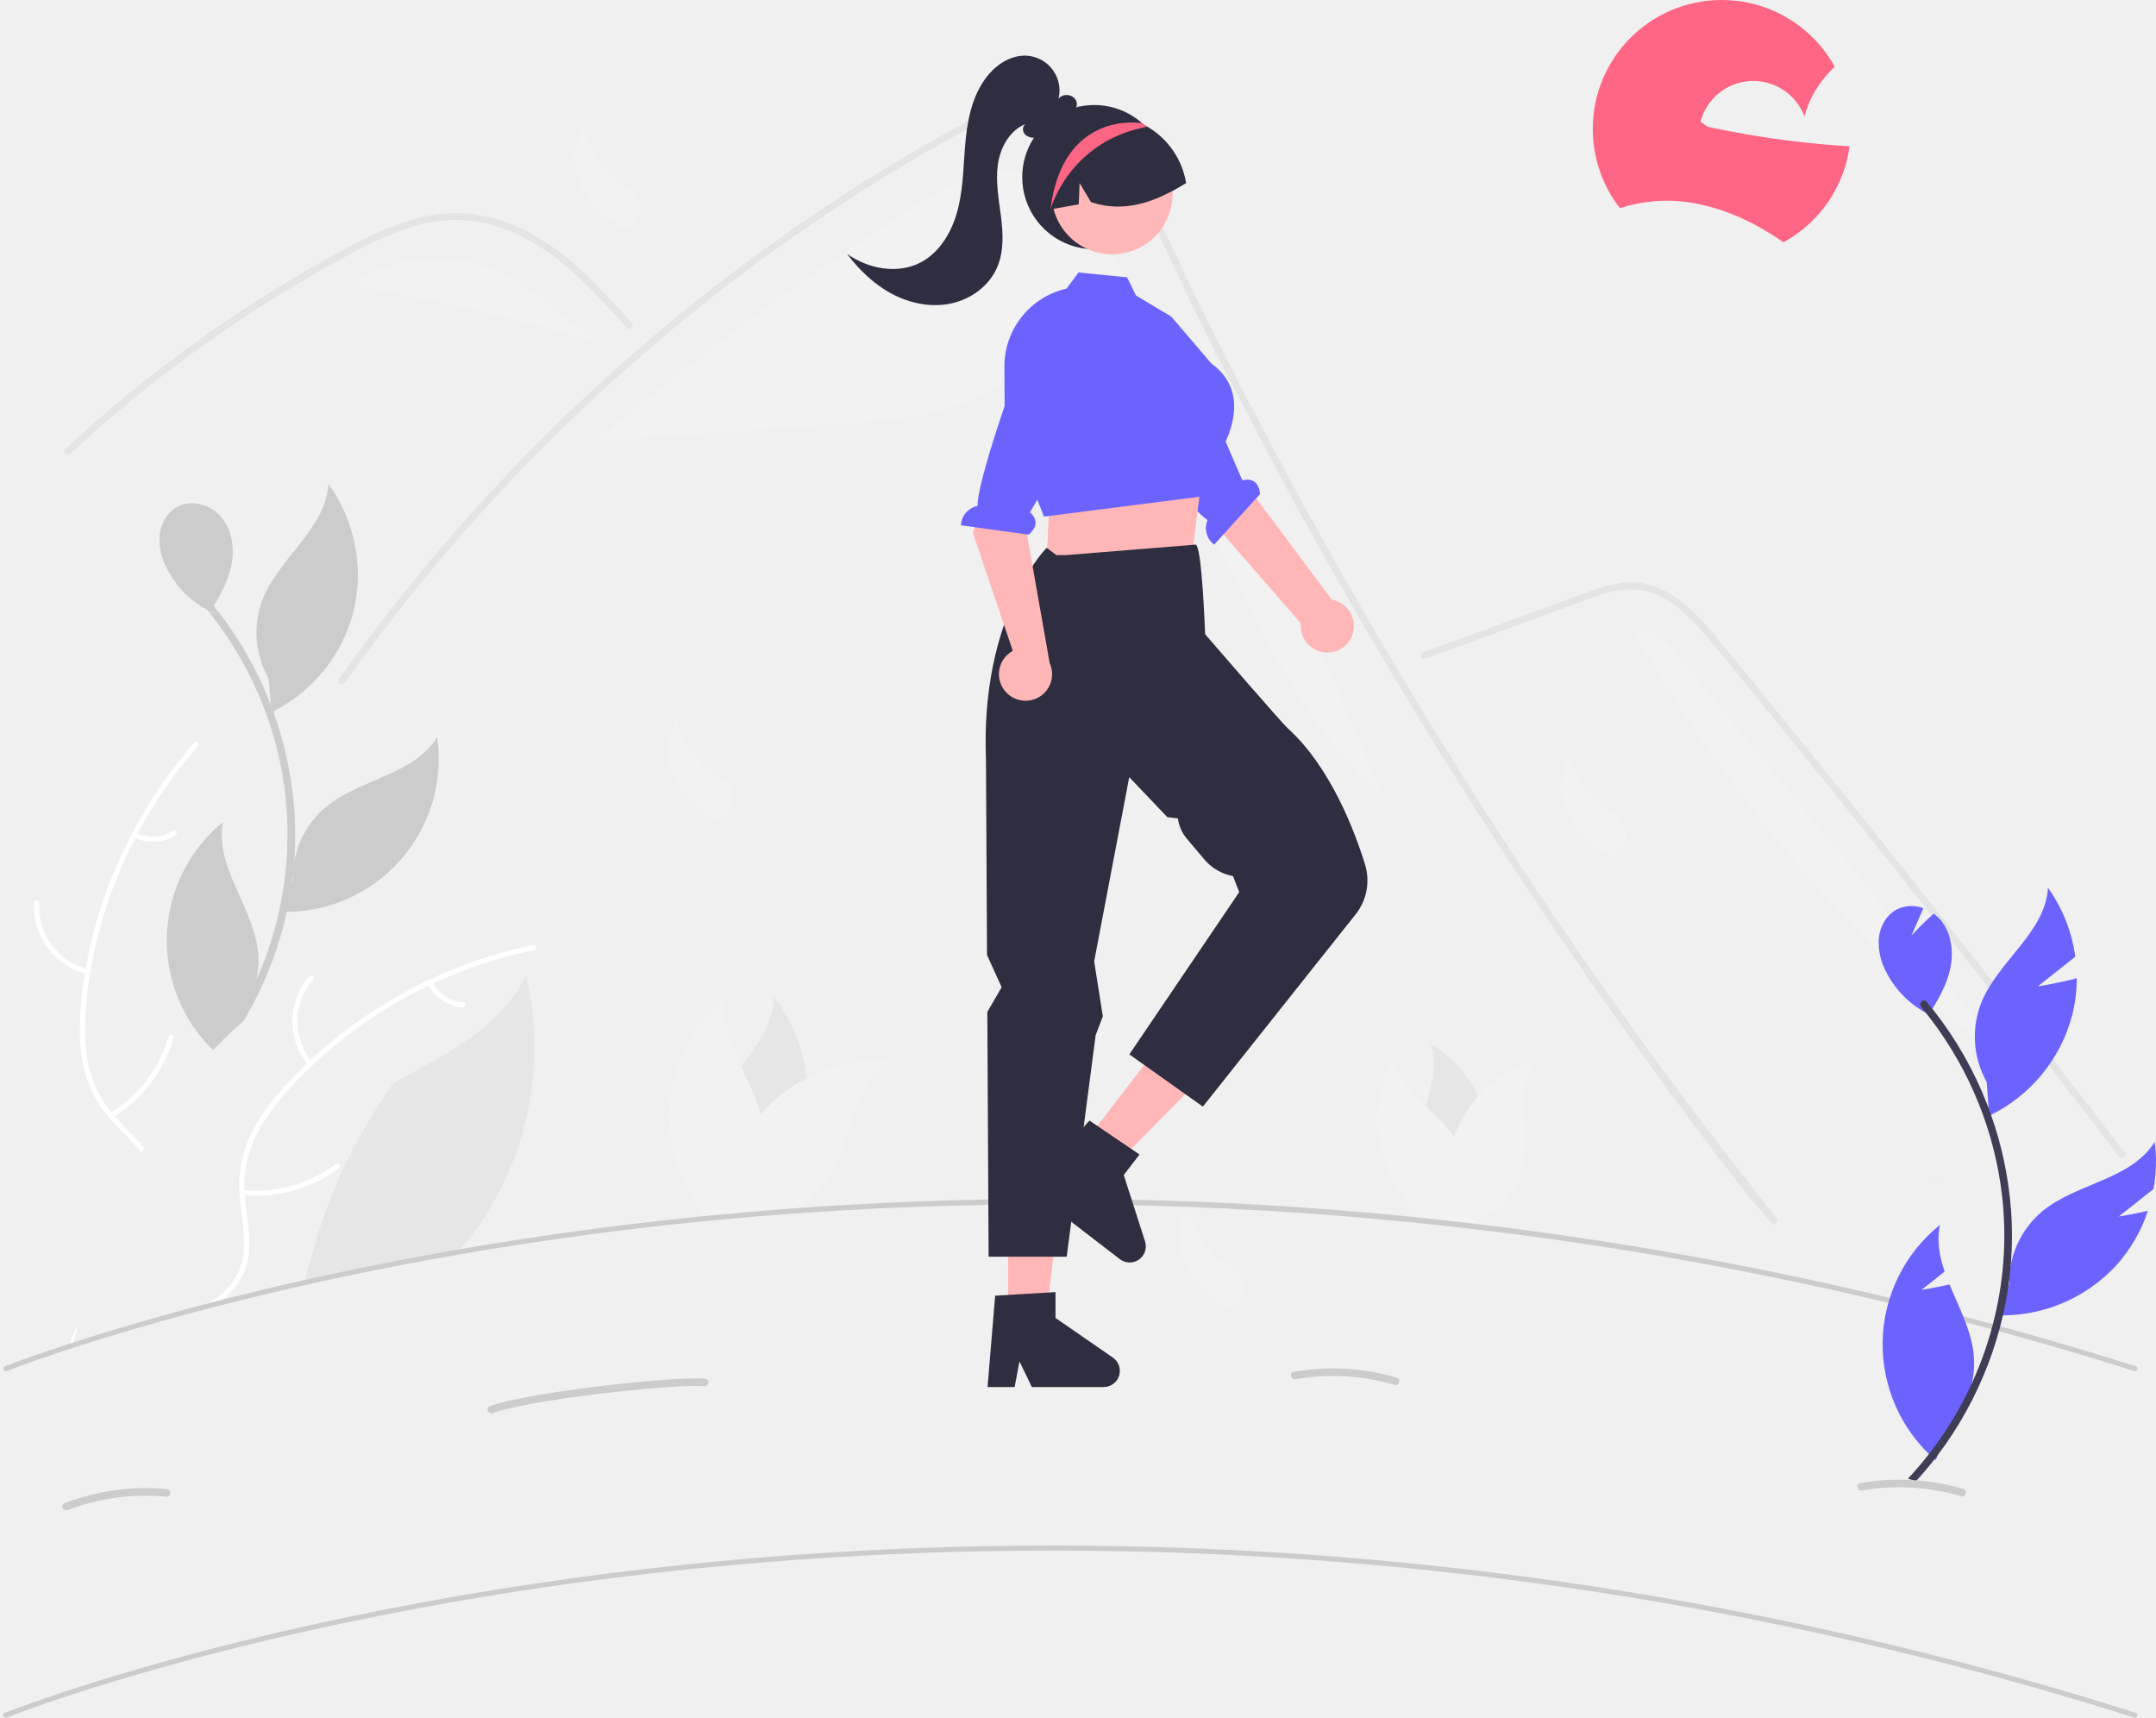
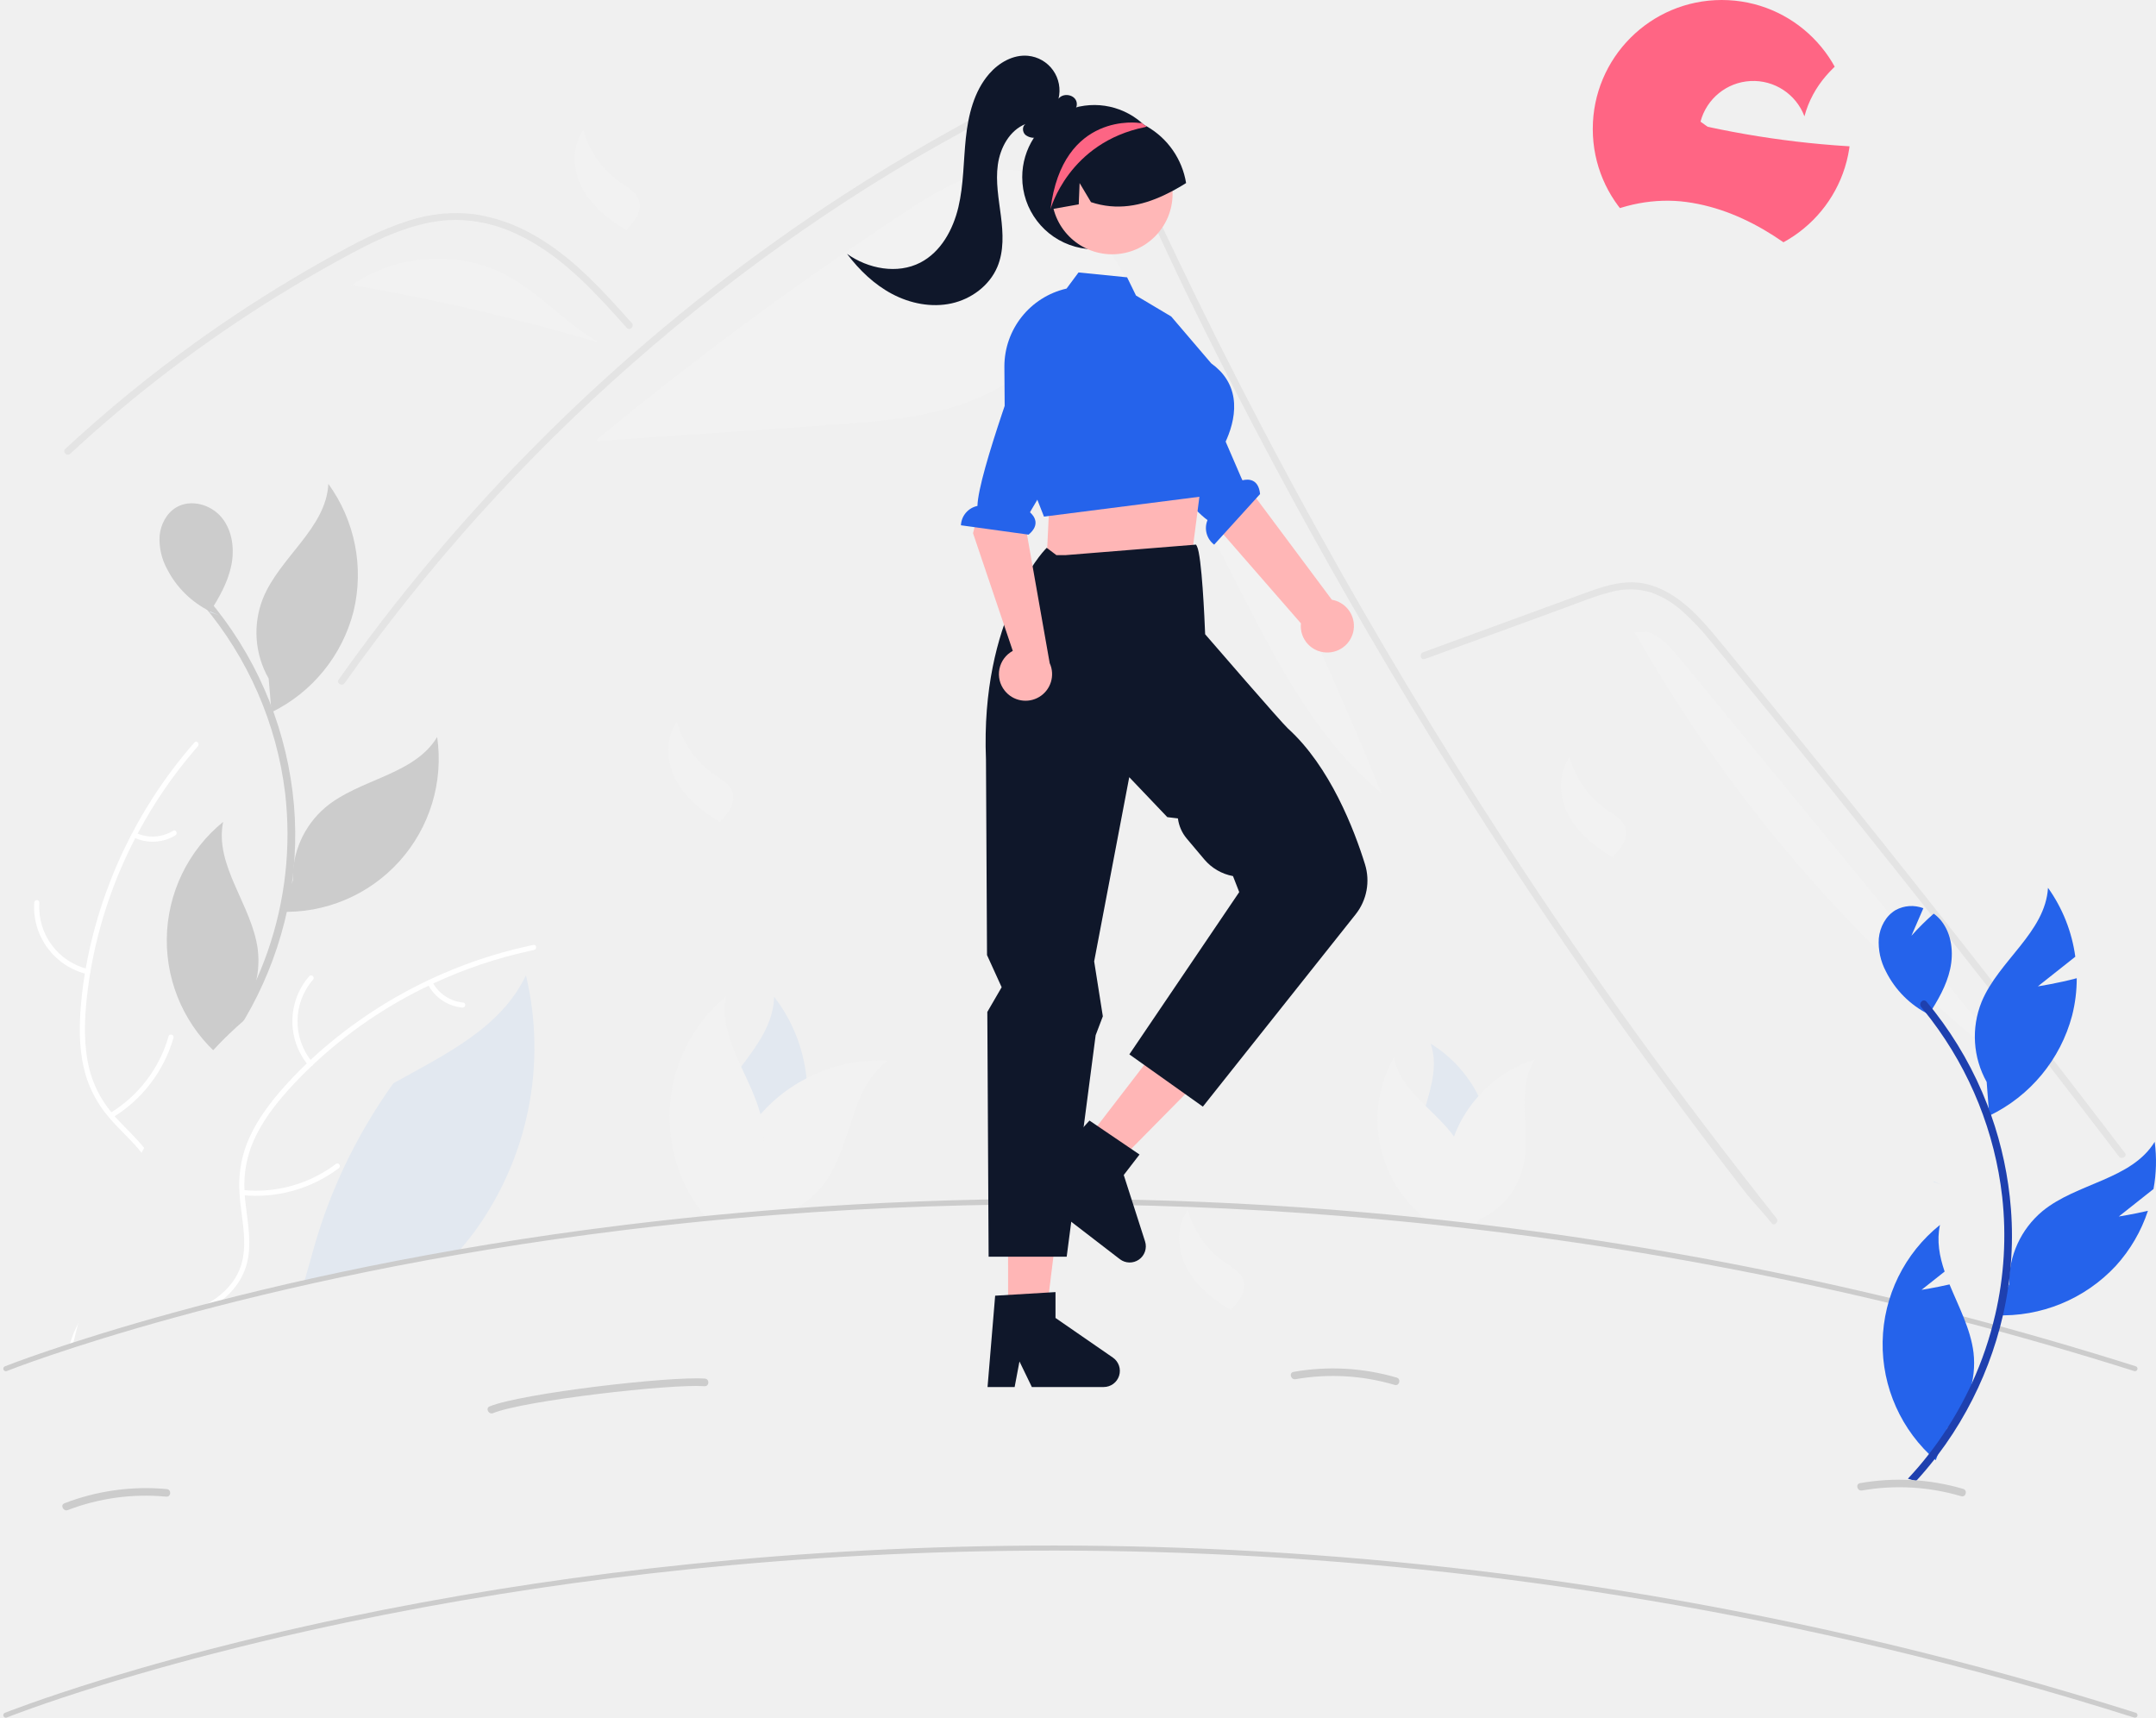
<svg xmlns="http://www.w3.org/2000/svg" data-name="Layer 1" width="852.527" height="679.172" viewBox="0 0 852.527 679.172">
  <path d="M612.36,209.223c-7.669-12.684-16.757-26.228-30.99-30.37-16.482-4.796-33.413,4.732-47.775,14.135a1392.157,1392.157,0,0,0-123.893,91.283l.043.492q46.226-3.188,92.451-6.376c22.265-1.535,45.296-3.283,64.972-13.816,7.467-3.997,14.745-9.336,23.206-9.708,10.512-.462,19.677,6.879,26.88,14.549,42.607,45.371,54.937,114.754,102.738,154.616A1516.996,1516.996,0,0,0,612.36,209.223Z" transform="translate(-173.7365 -110.414)" fill="#f2f2f2" />
  <path d="M874.261,594.051c-4.712-5.95-6.637-7.343-11.285-13.348Q806.212,507.287,756.268,428.911q-33.924-53.23-64.483-108.504Q677.237,294.129,663.486,267.438q-10.67-20.695-20.865-41.638c-1.944-3.988-3.832-7.994-5.711-12.009-4.428-9.442-8.773-18.93-13.439-28.244-5.317-10.616-11.789-21.745-21.553-28.877a29.405,29.405,0,0,0-15.319-5.895c-7.948-.513-15.282,2.769-22.176,6.353-50.439,26.301-97.659,59.276-140.37,96.798A730.778,730.778,0,0,0,310.013,380.517c-1.008,1.439-3.392.064-2.374-1.384q6.009-8.498,12.257-16.813A734.817,734.817,0,0,1,507.495,187.334q18.248-11.826,37.183-22.542c6.362-3.603,12.752-7.16,19.251-10.497,6.371-3.273,13.137-6.215,20.416-6.325,24.77-.385,37.595,27.667,46.405,46.542q4.153,8.911,8.406,17.766,16.075,33.621,33.387,66.628,10.685,20.379,21.837,40.52,34.707,62.718,73.779,122.897c34.506,53.143,68.737,100.089,108.046,149.785C877.286,593.483,875.352,595.445,874.261,594.051Z" transform="translate(-173.7365 -110.414)" fill="#e4e4e4" />
  <path d="M421.606,240.074c-1.439-1.604-2.869-3.209-4.318-4.813-11.422-12.633-23.679-25.118-39.364-32.361a57.11,57.11,0,0,0-23.927-5.546c-8.562.028-16.932,2.273-24.843,5.418-3.74,1.494-7.398,3.19-11.001,4.996-4.116,2.072-8.159,4.281-12.183,6.509q-11.331,6.27-22.368,13.091-21.961,13.572-42.546,29.216-10.671,8.113-20.902,16.758-9.516,8.031-18.646,16.492c-1.302,1.201-3.245-.743-1.944-1.943,1.604-1.494,3.227-2.979,4.85-4.446q6.875-6.215,13.971-12.193,12.939-10.918,26.549-20.993,21.163-15.676,43.783-29.225,11.304-6.765,22.918-12.963c2.338-1.247,4.703-2.466,7.096-3.621a113.115,113.115,0,0,1,16.868-6.866,60.006,60.006,0,0,1,25.476-2.503,66.327,66.327,0,0,1,23.505,8.131c15.401,8.608,27.346,21.919,38.97,34.909C424.724,239.441,422.789,241.394,421.606,240.074Z" transform="translate(-173.7365 -110.414)" fill="#e4e4e4" />
  <path d="M737.167,370.981l36.905-13.498,18.323-6.702c5.968-2.183,11.921-4.667,18.09-6.23a28.539,28.539,0,0,1,16.374.209,37.737,37.737,0,0,1,12.771,7.917A103.639,103.639,0,0,1,850.104,363.862c3.989,4.794,7.92,9.639,11.868,14.467Q886.413,408.22,910.535,438.37q24.121,30.15,47.92,60.556,23.857,30.48,47.385,61.216,2.882,3.765,5.76,7.534c1.06,1.388,3.449.02,2.375-1.388q-23.702-31.044-47.735-61.835-24.092-30.864-48.516-61.466-24.424-30.601-49.179-60.937-6.167-7.558-12.354-15.099c-3.48-4.241-6.92-8.527-10.736-12.474-7.005-7.245-15.758-13.648-26.234-13.822-6.16-.102-12.121,1.852-17.844,3.923-6.17,2.232-12.325,4.506-18.486,6.759l-37.163,13.592-9.291,3.398c-1.649.603-.937,3.262.731,2.652Z" transform="translate(-173.7365 -110.414)" fill="#e4e4e4" />
  <path d="M373.068,218.796c-18.754-9.639-42.771-7.751-60.005,4.291a855.845,855.845,0,0,1,97.371,22.726C397.151,238.029,386.76,225.833,373.068,218.796Z" transform="translate(-173.7365 -110.414)" fill="#f2f2f2" />
  <path d="M312.878,223.054l-3.61,2.935c1.221-1.027,2.491-1.99,3.795-2.901C313.001,223.076,312.94,223.064,312.878,223.054Z" transform="translate(-173.7365 -110.414)" fill="#f2f2f2" />
  <path d="M838.239,371.115c-3.633-4.422-7.56-9.052-12.994-10.848l-5.073.2A575.436,575.436,0,0,0,973.439,535.688Q905.839,453.402,838.239,371.115Z" transform="translate(-173.7365 -110.414)" fill="#f2f2f2" />
-   <path d="M361.301,597.506c-2.215,2.989-4.571,5.878-7.068,8.639-21.73,3.671-41.888,7.639-60.355,11.673q-8.011,1.747-15.581,3.51l.117-.361a73.254,73.254,0,0,1,5.42-38.466c.324-.743.658-1.486,1.002-2.218A71.835,71.835,0,0,1,298.649,560.317c8.677-8.803,19.522-15.393,30.631-21.586,20.794-11.584,42.47-21.815,52.426-42.688A123.57,123.57,0,0,1,361.301,597.506Z" transform="translate(-173.7365 -110.414)" fill="#e6e6e6" />
+   <path d="M361.301,597.506c-2.215,2.989-4.571,5.878-7.068,8.639-21.73,3.671-41.888,7.639-60.355,11.673q-8.011,1.747-15.581,3.51l.117-.361a73.254,73.254,0,0,1,5.42-38.466c.324-.743.658-1.486,1.002-2.218A71.835,71.835,0,0,1,298.649,560.317c8.677-8.803,19.522-15.393,30.631-21.586,20.794-11.584,42.47-21.815,52.426-42.688A123.57,123.57,0,0,1,361.301,597.506Z" transform="translate(-173.7365 -110.414)" fill="#E2E8F0" />
  <path d="M248.512,541.864a143.157,143.157,0,0,0,24.571-33.092,146.015,146.015,0,0,0,14.231-38.49,140.26,140.26,0,0,0,2.663-41.535,145.35,145.35,0,0,0-30.757-77.578q-1.613-2.034-3.303-4.006c-1.256-1.47-3.35.679-2.104,2.139a142.003,142.003,0,0,1,32.672,74.721,141.213,141.213,0,0,1-40.113,115.738c-1.366,1.369.774,3.472,2.139,2.104Z" transform="translate(-173.7365 -110.414)" fill="#ccc" />
-   <path d="M260.451,353.707a36.352,36.352,0,0,1-3.576-1.525c-.058.091-.114.183-.172.274Z" transform="translate(-173.7365 -110.414)" fill="#e6e6e6" />
+   <path d="M260.451,353.707a36.352,36.352,0,0,1-3.576-1.525c-.058.091-.114.183-.172.274Z" transform="translate(-173.7365 -110.414)" fill="#E2E8F0" />
  <path d="M261.452,315.109c-4.237-5.22-12.274-7.509-18.045-4.06-3.87,2.312-6.161,6.763-6.564,11.253a24.518,24.518,0,0,0,2.921,13.026,37.9,37.9,0,0,0,17.113,16.853c3.555-5.584,6.884-11.453,8.268-17.922C266.549,327.685,265.689,320.329,261.452,315.109Z" transform="translate(-173.7365 -110.414)" fill="#ccc" />
  <path d="M313.532,352.176a61.394,61.394,0,0,0-9.951-50.433c-.913,17.602-19.255,28.958-25.869,45.295a36.638,36.638,0,0,0,2.26,31.676l1.125,13.342A61.394,61.394,0,0,0,313.532,352.176Z" transform="translate(-173.7365 -110.414)" fill="#ccc" />
  <path d="M346.601,401.828c-9.094,15.098-30.622,16.48-44.151,27.777a36.638,36.638,0,0,0-12.923,29.009l-5.29,12.3a60.497,60.497,0,0,0,62.364-69.086Z" transform="translate(-173.7365 -110.414)" fill="#ccc" />
  <path d="M261.971,435.387a60.497,60.497,0,0,0-.885,93.066l4.435-12.633a36.638,36.638,0,0,0,10.132-30.097C273.348,468.249,258.441,452.655,261.971,435.387Z" transform="translate(-173.7365 -110.414)" fill="#ccc" />
  <path d="M262.968,605.936c-3.63,10.821-12.4,19.284-22.414,24.828q-.791.442-1.583.853c-.438.234-.886.457-1.334.671-3.613.81-7.258,1.501-10.881,2.271-.01 0-.02.01-.03.01q-8.111,2.288-15.303,4.458c-2.693.802-5.297,1.594-7.79,2.375-.329.093-.648.195-.978.298-.429.134-.848.267-1.267.391-.01-.02-.02-.03-.02-.05-.01-.01-.01-.01-0-.02-1.926-4.304-3.792-8.619-5.579-13.004a321.265,321.265,0,0,1-16.725-52.122c-4.831-21.761-6.756-43.945-4.181-66.088a146.04,146.04,0,0,1,12.364-44.014q1.385-2.982,2.901-5.894c.305-.613.62-1.215.955-1.818l-0-.01c.03-.06.069-.121.108-.191l.148-.271-0-.01q1.315-2.441,2.74-4.813a126.225,126.225,0,0,1,16.626-22.129A103.311,103.311,0,0,1,249.397,405.402l.01-0c.708-.276,1.426-.532,2.144-.788-.274.772-.547,1.535-.811,2.307a206.662,206.662,0,0,0-8.255,31.85c-.143.831-.286,1.672-.419,2.514a213.613,213.613,0,0,0,1.825,78.647c.011.07.031.14.042.21q1.827,8.595,4.392,17.004c.041.16.083.309.134.469.329,1.087.678,2.174,1.027,3.252q1.524,4.712,3.288,9.353C259.624,568.272,269.116,587.634,262.968,605.936Z" transform="translate(-173.7365 -110.414)" fill="#f0f0f0" />
  <path d="M251.988,405.47q-.639.725-1.248,1.45a181.641,181.641,0,0,0-22.575,33.079c-.315.593-.63,1.195-.935,1.798a180.133,180.133,0,0,0-17.703,52.579c.01.01.01.01 0.0.02-.029.17-.057.341-.086.521.01.01.01.02 0.0.02-.724,4.286-1.278,8.611-1.662,12.934-.722,8.126-.753,16.437,1.094,24.432a43.378,43.378,0,0,0,8.909,17.906c.414.527.849,1.043,1.303,1.559.353.407.717.814,1.09,1.211,3.481,3.761,7.321,7.309,10.575,11.312a39.631,39.631,0,0,1,3.958,5.777c3.838,6.968,4.054,14.917,1.516,22.368-3.094,9.116-9.272,16.588-15.583,23.671-6.767,7.607-13.902,15.406-17.01,25.293-.329.093-.648.195-.978.298-.429.134-.848.267-1.267.391.102.249.214.498.326.747a.884.884,0,0,1-.356-.737.127.127,0,0,1,.01-.06c-.01-.01-.01-.01-0-.02a.761.761,0,0,1,.028-.21,40.979,40.979,0,0,1,3.174-7.917c-0-.02-0-.02.01-.03,7.108-13.5,20.579-23.042,27.504-36.8,3.837-7.602,5.394-16.405,1.677-24.375a33.297,33.297,0,0,0-4.054-6.466c-3.113-3.994-6.923-7.503-10.363-11.164-.858-.903-1.675-1.826-2.463-2.77a45.811,45.811,0,0,1-9.342-17.033c-2.246-7.862-2.545-16.189-2.033-24.304.327-5.213.933-10.428,1.78-15.605.104-.671.219-1.332.343-2.003l-0-.01a185.048,185.048,0,0,1,41.769-87.931l.01-0c.396-.483.812-.967,1.228-1.44C251.497,402.984,252.85,404.503,251.988,405.47Z" transform="translate(-173.7365 -110.414)" fill="#fff" />
  <path d="M208.222,495.586a27.198,27.198,0,0,1-20.939-28.317,1.015,1.015,0,0,1,2.028.084,25.184,25.184,0,0,0,19.532,26.301c1.273.291.645,2.221-.62,1.932Z" transform="translate(-173.7365 -110.414)" fill="#fff" />
  <path d="M217.244,550.54a52.421,52.421,0,0,0,23.157-30.385c.358-1.257,2.289-.635,1.932.62a54.526,54.526,0,0,1-24.161,31.569c-1.119.677-2.041-1.131-.928-1.804Z" transform="translate(-173.7365 -110.414)" fill="#fff" />
  <path d="M227.588,439.758a15.395,15.395,0,0,0,14.583-.862c1.11-.691,2.031,1.118.928,1.804a17.252,17.252,0,0,1-16.13.989,1.048,1.048,0,0,1-.656-1.276,1.02,1.02,0,0,1,1.276-.656Z" transform="translate(-173.7365 -110.414)" fill="#fff" />
  <path d="M385.026,485.095c-.686.446-1.353.901-2.039,1.357a.01.01,0,0,1-.01.01,202.635,202.635,0,0,0-25.741,20.445l-.01.01c-.635.575-1.26,1.161-1.876,1.746a214.126,214.126,0,0,0-45.801,63.744l-.088.181A208.158,208.158,0,0,0,298.337,602.101c-1.497,5.123-2.893,10.454-4.459,15.718q-8.011,1.747-15.581,3.51-9.612,2.225-18.513,4.464-3.862.947-7.584,1.913a74.242,74.242,0,0,1-14.562,4.581c-3.613.81-7.258,1.501-10.881,2.271-.01 0-.02.01-.03.01q-8.111,2.288-15.303,4.458c-2.693.802-5.297,1.594-7.79,2.375-.329.093-.648.195-.978.298.618-2.595,1.247-5.211,1.915-7.806-0-.02-0-.02.01-.03,5.955-23.39,13.913-46.488,25.127-67.642.335-.643.669-1.296,1.044-1.929a198.435,198.435,0,0,1,15.418-24.289c.692-.956,1.414-1.902,2.146-2.848l.01-.01q4.601-5.918,9.715-11.471c.595-.655,1.209-1.31,1.824-1.955.297-.313.605-.625.912-.938,1.15-1.19,2.33-2.369,3.531-3.51,1.885-1.816,3.83-3.582,5.816-5.299a145.995,145.995,0,0,1,25.952-17.847c.06-.03.129-.071.189-.102,26.751-14.363,57.795-20.022,86.556-11.601C383.562,484.647,384.284,484.861,385.026,485.095Z" transform="translate(-173.7365 -110.414)" fill="#f0f0f0" />
  <path d="M211.422,639.026a83.642,83.642,0,0,1,15.303-4.458Q218.614,636.856,211.422,639.026Z" transform="translate(-173.7365 -110.414)" fill="#fff" />
  <path d="M384.864,486.046c-.629.125-1.258.26-1.877.406a182.185,182.185,0,0,0-37.944,12.827c-.618.285-1.225.57-1.823.865a180.238,180.238,0,0,0-45.791,31.332.01.01,0,0,1-.01.01,4.201,4.201,0,0,0-.377.363c0.0.01 0.0.01-.01.01q-4.733,4.465-9.123,9.326c-5.47,6.056-10.505,12.678-13.842,20.166a43.6,43.6,0,0,0-3.666,19.661c.026.67.061,1.35.117,2.029.035.54.079,1.079.134,1.629.752,7.414,2.374,14.921,1.307,22.39-1.125,7.85-5.711,14.298-12.174,18.732q-3.862.947-7.584,1.913c.478-.204.946-.428,1.415-.662,7.639-3.774,14.188-9.859,16.017-18.454,1.597-7.524-.077-15.26-.9-22.763-.13-1.209-.23-2.398-.29-3.588a.863.863,0,0,1-.011-.16,45.623,45.623,0,0,1,2.8-19.174c2.937-7.625,7.72-14.455,13.009-20.629,3.407-3.969,7.026-7.769,10.816-11.38.486-.484.982-.948,1.478-1.402A185.505,185.505,0,0,1,343.211,497.924a184.813,184.813,0,0,1,39.609-13.5c.619-.135,1.248-.27,1.867-.396C385.965,483.767,386.131,485.786,384.864,486.046Z" transform="translate(-173.7365 -110.414)" fill="#fff" />
  <path d="M295.657,531.646a27.198,27.198,0,0,1,.33-35.216c.858-.984,2.427.303,1.568,1.288a25.184,25.184,0,0,0-.24,32.759c.841.999-.822,2.162-1.658,1.169Z" transform="translate(-173.7365 -110.414)" fill="#fff" />
  <path d="M269.776,580.956a52.421,52.421,0,0,0,36.783-10.318c1.042-.788,2.21.871,1.169,1.658a54.526,54.526,0,0,1-38.298,10.659c-1.301-.134-.948-2.132.346-1.999Z" transform="translate(-173.7365 -110.414)" fill="#fff" />
  <path d="M344.733,498.73a15.395,15.395,0,0,0,12.163,8.091c1.302.117.948,2.115-.346,1.999a17.251,17.251,0,0,1-13.475-8.921,1.048,1.048,0,0,1,.244-1.414,1.02,1.02,0,0,1,1.414.244Z" transform="translate(-173.7365 -110.414)" fill="#fff" />
-   <path d="M491.612,555.993a63.041,63.041,0,0,1-20.054,33.702q-1.096.961-2.242,1.872c-1.872.164-3.736.337-5.576.517q-2.291.209-4.541.435c-.09.008-.181.016-.263.025l-.189-1.642-.764-6.635a37.625,37.625,0,0,1-3.301-32.446c2.636-7.12,7.424-13.41,12.121-19.643,6.487-8.623,12.802-17.147,13.032-27.65a62.735,62.735,0,0,1,12.811,32.24A61.208,61.208,0,0,1,491.612,555.993Z" transform="translate(-173.7365 -110.414)" fill="#e6e6e6" />
+   <path d="M491.612,555.993a63.041,63.041,0,0,1-20.054,33.702q-1.096.961-2.242,1.872c-1.872.164-3.736.337-5.576.517q-2.291.209-4.541.435c-.09.008-.181.016-.263.025l-.189-1.642-.764-6.635a37.625,37.625,0,0,1-3.301-32.446c2.636-7.12,7.424-13.41,12.121-19.643,6.487-8.623,12.802-17.147,13.032-27.65a62.735,62.735,0,0,1,12.811,32.24A61.208,61.208,0,0,1,491.612,555.993Z" transform="translate(-173.7365 -110.414)" fill="#E2E8F0" />
  <path d="M524.813,529.781c-14.642,10.643-14.141,32.79-24.496,47.638a37.068,37.068,0,0,1-12.03,10.906,38.134,38.134,0,0,1-4.024,1.987q-7.612.591-14.946,1.256c-1.872.164-3.736.337-5.576.517q-2.291.209-4.541.435c-.008-.55-.008-1.109.008-1.659a63.269,63.269,0,0,1,15.241-39.853c.452-.526.912-1.035,1.38-1.544a61.592,61.592,0,0,1,16.818-12.696A62.703,62.703,0,0,1,524.813,529.781Z" transform="translate(-173.7365 -110.414)" fill="#f2f2f2" />
  <path d="M465.474,586.952l-1.15,3.408-.583,1.724q-2.291.209-4.541.435c-.09.008-.181.016-.263.025-1.667.172-3.318.337-4.96.509q-.653-.751-1.281-1.527a62.035,62.035,0,0,1,8.072-87.113c-1.839,9.616,1.856,18.649,6.036,27.765,2.85,6.175,5.921,12.384,7.645,18.83a42.054,42.054,0,0,1,1.026,4.911A37.607,37.607,0,0,1,465.474,586.952Z" transform="translate(-173.7365 -110.414)" fill="#f2f2f2" />
-   <path d="M755.514,593.471c-.293.466-.599.918-.911,1.364-.745-.08-1.483-.153-2.222-.233q-1.936-.2-3.865-.399c-.16-.013-.319-.033-.479-.047l-.798-1.55-1.49-2.887A30.444,30.444,0,0,1,733.936,566.093c-.047-6.159,1.776-12.299,3.545-18.372,2.441-8.388,4.776-16.656,1.936-24.671a50.894,50.894,0,0,1,18.957,20.753,49.629,49.629,0,0,1,4.729,14.846A51.131,51.131,0,0,1,755.514,593.471Z" transform="translate(-173.7365 -110.414)" fill="#e6e6e6" />
+   <path d="M755.514,593.471c-.293.466-.599.918-.911,1.364-.745-.08-1.483-.153-2.222-.233q-1.936-.2-3.865-.399c-.16-.013-.319-.033-.479-.047l-.798-1.55-1.49-2.887A30.444,30.444,0,0,1,733.936,566.093c-.047-6.159,1.776-12.299,3.545-18.372,2.441-8.388,4.776-16.656,1.936-24.671a50.894,50.894,0,0,1,18.957,20.753,49.629,49.629,0,0,1,4.729,14.846A51.131,51.131,0,0,1,755.514,593.471Z" transform="translate(-173.7365 -110.414)" fill="#E2E8F0" />
  <path d="M775.848,572.379A30.477,30.477,0,0,1,758.773,592.533l-1.031,1.184-1.157,1.337c-.658-.073-1.324-.146-1.982-.22-.745-.08-1.483-.153-2.222-.233q-1.936-.2-3.865-.399c-.186-.499-.353-1.004-.512-1.517a51.242,51.242,0,0,1,.672-32.892q.279-.788.599-1.556a50.021,50.021,0,0,1,9.099-14.434,50.738,50.738,0,0,1,22.349-14.534C772.695,541.529,779.426,558.164,775.848,572.379Z" transform="translate(-173.7365 -110.414)" fill="#f2f2f2" />
  <path d="M752.328,593.132l.053,1.47q-1.936-.2-3.865-.399c-.16-.013-.319-.033-.479-.047q-4.739-.479-9.432-.898c-.698-.525-1.39-1.071-2.062-1.65a50.082,50.082,0,0,1-11.607-63.17c1.364,7.809,6.758,13.589,12.545,19.283,3.924,3.865,8.035,7.689,11.195,12.073a34.406,34.406,0,0,1,2.188,3.432,30.507,30.507,0,0,1,1.33,26.38Z" transform="translate(-173.7365 -110.414)" fill="#f2f2f2" />
  <path d="M1018.903,651.884a.984.984,0,0,1-.95.7,1.049,1.049,0,0,1-.3-.05,1414.765,1414.765,0,0,0-273.22-57.48c-.99-.11-1.99-.22-2.98-.33-1.12-.12-2.23-.23-3.34-.35q-2.91-.3-5.81-.6c-.24-.02-.48-.05-.72-.07q-7.125-.72-14.18-1.35a1422.442,1422.442,0,0,0-235.97-1.64q-9.27.72-18.2,1.53c-2.28.2-4.55.41-6.79.63q-2.79.255-5.53.53c-.11.01-.22.02-.32.03-2.03.21-4.04.41-6.04.62q-12.255,1.275-23.82,2.7c-149.81,18.37-243.37,55.39-244.3,55.76a1.001,1.001,0,1,1-.74-1.86c.93-.37,94.68-37.47,244.72-55.87q11.265-1.38,22.58-2.59c2.46-.26,4.91-.51,7.37-.76.19-.02.38-.03.56-.05,2.08-.21,4.15-.41,6.23-.61,2.94-.28,5.87-.55,8.81-.81q10.17-.915,20.37-1.67a1411.534,1411.534,0,0,1,201.61-.5q13.185.915,26.36,2.08c5.36.46,10.72.97,16.08,1.5.38.04.76.08,1.15.12,2.17.21,4.33.44,6.5.67,1.6.16,3.19.33,4.79.51,1.12.12,2.24.24,3.35.37a1422.726,1422.726,0,0,1,272.08,57.59A.984.984,0,0,1,1018.903,651.884Z" transform="translate(-173.7365 -110.414)" fill="#ccc" />
  <path d="M441.394,395.796a37.481,37.481,0,0,0,14.931,20.959c2.82,1.92,6.157,3.762,7.122,7.035a8.379,8.379,0,0,1-.874,6.15,24.883,24.883,0,0,1-3.861,5.041l-.137.512c-6.998-4.147-13.656-9.393-17.522-16.551s-4.406-16.539.341-23.145" transform="translate(-173.7365 -110.414)" fill="#f2f2f2" />
  <path d="M794.053,432.942c-3.866-7.158-4.406-16.539.341-23.145a37.481,37.481,0,0,0,14.931,20.959c2.82,1.92,6.157,3.762,7.122,7.035a8.379,8.379,0,0,1-.874,6.15,24.883,24.883,0,0,1-3.861,5.041l-.137.512C804.577,445.345,797.919,440.099,794.053,432.942Z" transform="translate(-173.7365 -110.414)" fill="#f2f2f2" />
  <path d="M643.053,611.942c-3.866-7.158-4.406-16.539.341-23.145a37.481,37.481,0,0,0,14.931,20.959c2.82,1.92,6.157,3.762,7.122,7.035a8.379,8.379,0,0,1-.874,6.15,24.883,24.883,0,0,1-3.861,5.041l-.137.512C653.577,624.345,646.919,619.099,643.053,611.942Z" transform="translate(-173.7365 -110.414)" fill="#f2f2f2" />
  <circle cx="680.817" cy="51" r="51" fill="#ff6584" />
  <path d="M946.589,122.284c-24.717-3.341-52.935,10.019-59.341,34.124a21.597,21.597,0,0,0-41.094,2.109l2.83,2.027a372.275,372.275,0,0,0,160.659-.726C992.45,141.748,971.306,125.625,946.589,122.284Z" transform="translate(-173.7365 -110.414)" fill="#f0f0f0" />
  <path d="M840.589,190.284c-24.717-3.341-52.935,10.019-59.341,34.124a21.597,21.597,0,0,0-41.094,2.109l2.83,2.027a372.275,372.275,0,0,0,160.659-.726C886.45,209.748,865.306,193.625,840.589,190.284Z" transform="translate(-173.7365 -110.414)" fill="#f0f0f0" />
-   <path d="M941.998,579.052a36.352,36.352,0,0,1-3.563-1.554c-.059.09-.116.182-.174.272Z" transform="translate(-173.7365 -110.414)" fill="#e6e6e6" />
-   <path d="M577.947,180.453a28.514,28.514,0,1,0,49.045-19.778l-.137-.137c-.228-.24-.456-.479-.696-.707a.011.011,0,0,1-.011-.011c-.297-.274-.593-.547-.901-.81a28.507,28.507,0,0,0-47.3,21.443Z" transform="translate(-173.7365 -110.414)" fill="#2f2e41" />
+   <path d="M941.998,579.052a36.352,36.352,0,0,1-3.563-1.554c-.059.09-.116.182-.174.272Z" transform="translate(-173.7365 -110.414)" fill="#E2E8F0" />
+   <path d="M577.947,180.453a28.514,28.514,0,1,0,49.045-19.778l-.137-.137c-.228-.24-.456-.479-.696-.707a.011.011,0,0,1-.011-.011c-.297-.274-.593-.547-.901-.81a28.507,28.507,0,0,0-47.3,21.443Z" transform="translate(-173.7365 -110.414)" fill="#0F172A" />
  <path d="M699.286,368.388a10.445,10.445,0,0,1-11.138-11.509l-62.5-71.72,19.402-11.811,55.335,74.212a10.501,10.501,0,0,1-1.098,20.827Z" transform="translate(-173.7365 -110.414)" fill="#ffb6b6" />
-   <path d="M606.938,254.649s-4.898,2.541,2.435,11.646c5.871,7.289,31.301,42.161,41.839,49.763a8.205,8.205,0,0,0,2.635,9.708l18.148-20.001c-.593-6.09-4.678-6.032-7.007-5.44L658.316,284.88l-24.591-40.014-23.279,7.883Z" transform="translate(-173.7365 -110.414)" fill="#6c63ff" />
+   <path d="M606.938,254.649s-4.898,2.541,2.435,11.646c5.871,7.289,31.301,42.161,41.839,49.763a8.205,8.205,0,0,0,2.635,9.708l18.148-20.001c-.593-6.09-4.678-6.032-7.007-5.44L658.316,284.88l-24.591-40.014-23.279,7.883Z" transform="translate(-173.7365 -110.414)" fill="#2563EB" />
  <polygon points="416.302 194.433 414.823 201.481 413.566 227.478 471.148 220.637 475.027 190.535 469.665 181.724 416.302 194.433" fill="#ffb6b6" />
  <circle cx="439.75" cy="76.637" r="23.911" fill="#ffb7b7" />
-   <path d="M571.037,275.243l-.147-19.875a31.631,31.631,0,0,1,24.496-30.831l.09-.021,4.728-6.37,19.209,1.922,3.521,7.196,13.919,8.288L652.684,254.087c4.986,3.58,7.947,8.17,8.804,13.645,1.819,11.622-6.318,23.25-7.286,24.584l-2.494,14.046-64.724,8.264-.441.056Z" transform="translate(-173.7365 -110.414)" fill="#6c63ff" />
-   <path d="M588.464,193.319c.217-.034.433-.08.65-.114,3.73-.661,7.459-1.312,11.178-1.985l.342-8.429,4.505,7.55c10.277,3.41,19.892,1.483,28.936-2.772a81.695,81.695,0,0,0,8.668-4.779,31.687,31.687,0,0,0-15.569-22.424c-.342-.194-.673-.365-1.015-.536a.011.011,0,0,1-.011-.011c-.582-.274-1.175-.536-1.768-.776a26.338,26.338,0,0,0-27.648,5.361C589.433,171.374,586.148,182.883,588.464,193.319Z" transform="translate(-173.7365 -110.414)" fill="#2f2e41" />
+   <path d="M571.037,275.243l-.147-19.875a31.631,31.631,0,0,1,24.496-30.831l.09-.021,4.728-6.37,19.209,1.922,3.521,7.196,13.919,8.288L652.684,254.087c4.986,3.58,7.947,8.17,8.804,13.645,1.819,11.622-6.318,23.25-7.286,24.584l-2.494,14.046-64.724,8.264-.441.056Z" transform="translate(-173.7365 -110.414)" fill="#2563EB" />
+   <path d="M588.464,193.319c.217-.034.433-.08.65-.114,3.73-.661,7.459-1.312,11.178-1.985l.342-8.429,4.505,7.55c10.277,3.41,19.892,1.483,28.936-2.772a81.695,81.695,0,0,0,8.668-4.779,31.687,31.687,0,0,0-15.569-22.424c-.342-.194-.673-.365-1.015-.536a.011.011,0,0,1-.011-.011c-.582-.274-1.175-.536-1.768-.776a26.338,26.338,0,0,0-27.648,5.361C589.433,171.374,586.148,182.883,588.464,193.319Z" transform="translate(-173.7365 -110.414)" fill="#0F172A" />
  <polygon points="429.233 451.256 441.197 460.461 482.4 418.692 464.741 405.106 429.233 451.256" fill="#ffb6b6" />
-   <path d="M604.543,553.484l19.782,13.424-6.235,8.103,8.426,26.255a6.387,6.387,0,0,1-9.976,7.014l-22.517-17.326,2.287-11.002-7.683,6.849-8.49-6.533Z" transform="translate(-173.7365 -110.414)" fill="#2f2e41" />
+   <path d="M604.543,553.484l19.782,13.424-6.235,8.103,8.426,26.255a6.387,6.387,0,0,1-9.976,7.014l-22.517-17.326,2.287-11.002-7.683,6.849-8.49-6.533Z" transform="translate(-173.7365 -110.414)" fill="#0F172A" />
  <polygon points="398.617 519.762 413.713 519.762 420.895 461.532 398.614 461.533 398.617 519.762" fill="#ffb6b6" />
-   <path d="M564.143,510.692l-.001-.156,5.671-9.772L564.023,488.044l-.411-77.307c-2.281-55.866,23.069-82.721,23.324-82.985l.703-.731,3.813,2.888,3.629.004,51.596-4.165.354.659c1.926,3.613,3.026,29.157,3.247,34.793,2.441,2.826,30.246,35,32.717,37.236,16.703,15.113,26.266,40.126,30.479,53.692a21.542,21.542,0,0,1-3.689,19.81l-60.075,75.612-.336.424-29.066-20.664,43.444-64.166-2.467-6.326a19.442,19.442,0,0,1-11.335-6.585l-6.928-8.223a15.375,15.375,0,0,1-3.509-7.997l-4.201-.506L620.262,417.707,606.391,490.539l3.43,21.723-2.839,7.469L595.657,606.309l-.129.994H564.657Z" transform="translate(-173.7365 -110.414)" fill="#2f2e41" />
-   <path d="M567.241,622.729l23.864-1.424v10.225l22.689,15.67a6.387,6.387,0,0,1-3.629,11.642H581.753l-4.897-10.114-1.912,10.114H564.232Z" transform="translate(-173.7365 -110.414)" fill="#2f2e41" />
+   <path d="M564.143,510.692l-.001-.156,5.671-9.772L564.023,488.044l-.411-77.307c-2.281-55.866,23.069-82.721,23.324-82.985l.703-.731,3.813,2.888,3.629.004,51.596-4.165.354.659c1.926,3.613,3.026,29.157,3.247,34.793,2.441,2.826,30.246,35,32.717,37.236,16.703,15.113,26.266,40.126,30.479,53.692a21.542,21.542,0,0,1-3.689,19.81l-60.075,75.612-.336.424-29.066-20.664,43.444-64.166-2.467-6.326a19.442,19.442,0,0,1-11.335-6.585l-6.928-8.223a15.375,15.375,0,0,1-3.509-7.997l-4.201-.506L620.262,417.707,606.391,490.539l3.43,21.723-2.839,7.469L595.657,606.309l-.129.994H564.657Z" transform="translate(-173.7365 -110.414)" fill="#0F172A" />
+   <path d="M567.241,622.729l23.864-1.424v10.225l22.689,15.67a6.387,6.387,0,0,1-3.629,11.642H581.753l-4.897-10.114-1.912,10.114H564.232Z" transform="translate(-173.7365 -110.414)" fill="#0F172A" />
  <path d="M570.992,383.461a10.445,10.445,0,0,1,3.219-15.689l-15.719-46.536,12.836-49.316,20.697,9.357-12.772,37.198,9.555,54.144A10.501,10.501,0,0,1,570.992,383.461Z" transform="translate(-173.7365 -110.414)" fill="#ffb6b6" />
-   <path d="M589.937,231.285s-4.861-2.61-8.242,8.581c-2.707,8.959-21.126,57.603-21.458,70.593a8.205,8.205,0,0,0-6.53,7.652l26.752,3.702c4.694-3.925,2.342-7.265.539-8.855L590.11,297.525l19.045-41.666-15.67-22.748Z" transform="translate(-173.7365 -110.414)" fill="#6c63ff" />
-   <path d="M537.664,214.241c8.137-4.2,12.945-13.043,15.048-21.954,2.103-8.912,1.973-18.178,2.937-27.284s3.234-18.497,9.243-25.407c3.839-4.415,9.497-7.675,15.322-7.121a13.777,13.777,0,0,1,12.074,17.011c1.658-2.35,5.95-1.841,7.013.832.945,2.376-1.142,5.255-3.597,5.465-3.213,3.968-6.892,8.179-11.926,8.979a5.431,5.431,0,0,1-4.628-1.068c-1.184-1.137-1.276-3.411.128-4.261-6.326,2.513-10.035,9.352-10.973,16.094-.939,6.742.36,13.563,1.216,20.316s1.224,13.856-1.423,20.127c-3.128,7.409-10.33,12.719-18.19,14.422s-16.231.039-23.345-3.711c-7.115-3.75-13.047-9.475-17.894-15.893C517.015,216.717,528.565,218.938,537.664,214.241Z" transform="translate(-173.7365 -110.414)" fill="#2f2e41" />
+   <path d="M589.937,231.285s-4.861-2.61-8.242,8.581c-2.707,8.959-21.126,57.603-21.458,70.593a8.205,8.205,0,0,0-6.53,7.652l26.752,3.702c4.694-3.925,2.342-7.265.539-8.855L590.11,297.525l19.045-41.666-15.67-22.748Z" transform="translate(-173.7365 -110.414)" fill="#2563EB" />
+   <path d="M537.664,214.241c8.137-4.2,12.945-13.043,15.048-21.954,2.103-8.912,1.973-18.178,2.937-27.284s3.234-18.497,9.243-25.407c3.839-4.415,9.497-7.675,15.322-7.121a13.777,13.777,0,0,1,12.074,17.011c1.658-2.35,5.95-1.841,7.013.832.945,2.376-1.142,5.255-3.597,5.465-3.213,3.968-6.892,8.179-11.926,8.979a5.431,5.431,0,0,1-4.628-1.068c-1.184-1.137-1.276-3.411.128-4.261-6.326,2.513-10.035,9.352-10.973,16.094-.939,6.742.36,13.563,1.216,20.316s1.224,13.856-1.423,20.127c-3.128,7.409-10.33,12.719-18.19,14.422s-16.231.039-23.345-3.711c-7.115-3.75-13.047-9.475-17.894-15.893C517.015,216.717,528.565,218.938,537.664,214.241Z" transform="translate(-173.7365 -110.414)" fill="#0F172A" />
  <path d="M589.114,193.205s7.083-26.438,37.445-32.541c.034-.011.148-.057.297-.125.091-.057.205-.114.319-.171-.342-.194-.673-.365-1.015-.536a.011.011,0,0,1-.011-.011c-.297-.274-.593-.547-.901-.81l-.867.034S593.916,154.22,589.114,193.205Z" transform="translate(-173.7365 -110.414)" fill="#fd6584" />
  <path d="M404.053,184.942c-3.866-7.158-4.406-16.539.341-23.145a37.481,37.481,0,0,0,14.931,20.959c2.82,1.92,6.157,3.762,7.122,7.035a8.379,8.379,0,0,1-.874,6.15,24.883,24.883,0,0,1-3.861,5.041l-.137.512C414.577,197.345,407.919,192.099,404.053,184.942Z" transform="translate(-173.7365 -110.414)" fill="#f2f2f2" />
  <path d="M1017.954,789.584a.982.982,0,0,1-.302-.047c-264.407-83.618-497.444-72.684-646.38-48.786-20.269,3.251-40.591,7.006-60.404,11.161-5.058,1.06-10.306,2.195-15.597,3.378-6.319,1.407-12.554,2.856-18.532,4.306q-3.873.917-7.595,1.849c-3.758.928-7.572,1.895-11.66,2.957-4.568,1.178-9.209,2.413-13.797,3.672a.442.442,0,0,1-.051.015l0.0.001c-5.183,1.415-10.338,2.871-15.323,4.325-2.698.779-5.304,1.548-7.799,2.307-.279.077-.526.151-.776.228l-.536.163c-.311.095-.617.188-.924.275l-.02.006 0.0.001-.812.252c-.968.293-1.912.579-2.841.864-24.545,7.566-38.038,12.949-38.171,13.002a1,1,0,1,1-.744-1.856c.134-.053,13.693-5.463,38.328-13.058.932-.286,1.879-.572,2.85-.866l.754-.234c.026-.01.052-.018.078-.025.305-.087.61-.18.919-.273l.537-.163c.268-.081.531-.161.801-.235,2.479-.754,5.093-1.524,7.798-2.307,4.987-1.455,10.147-2.911,15.334-4.328.016-.006.033-.01.049-.015v-.001c4.604-1.263,9.263-2.503,13.845-3.685,4.094-1.063,7.915-2.032,11.68-2.962q3.738-.93,7.609-1.853c5.985-1.451,12.233-2.902,18.563-4.312,5.299-1.184,10.556-2.322,15.622-3.383,19.843-4.162,40.198-7.923,60.497-11.179,149.149-23.932,382.521-34.884,647.299,48.854a1.0 1,0,0,1-.301,1.953Z" transform="translate(-173.7365 -110.414)" fill="#ccc" />
  <path d="M368.743,669.156c12.26-5.003,70.363-11.622,83.562-10.643,1.929.143,2.091-2.853.167-2.996-13.755-1.02-72.356,5.772-85.12,10.981-1.784.728-.386,3.384,1.392,2.659Z" transform="translate(-173.7365 -110.414)" fill="#ccc" />
  <path d="M200.568,707.484a86.023,86.023,0,0,1,38.909-5.295c1.926.182,2.149-2.81.228-2.992a89.417,89.417,0,0,0-40.474,5.601c-1.799.692-.455,3.376,1.337,2.686Z" transform="translate(-173.7365 -110.414)" fill="#ccc" />
  <path d="M686.02,655.747a86.023,86.023,0,0,1,39.202,2.263c1.855.548,2.648-2.346.798-2.893a89.417,89.417,0,0,0-40.797-2.263c-1.898.334-1.094,3.226.798,2.893Z" transform="translate(-173.7365 -110.414)" fill="#ccc" />
-   <path d="M979.553,500.414l14.802-11.718a60.911,60.911,0,0,0-10.796-27.246c-1.06,17.593-19.495,28.797-26.245,45.078a36.638,36.638,0,0,0,1.996,31.694l1.014,13.351A61.394,61.394,0,0,0,993.089,511.964a59.303,59.303,0,0,0,1.833-14.764C987.474,499.203,979.553,500.414,979.553,500.414Z" transform="translate(-173.7365 -110.414)" fill="#6c63ff" />
-   <path d="M944.613,618.27c-5.903,1.356-11.059,2.144-11.059,2.144l9.133-7.23c-2.067-6.051-3.191-12.144-1.849-18.441a60.497,60.497,0,0,0-1.66,93.055l4.54-12.596a36.638,36.638,0,0,0,10.382-30.012C952.95,635.88,948.226,627.072,944.613,618.27Z" transform="translate(-173.7365 -110.414)" fill="#6c63ff" />
-   <path d="M938.363,471.672a102.007,102.007,0,0,0-8.81,8.742l4.716-10.887a13.07,13.07,0,0,0-10.96.727c-3.889,2.28-6.217,6.711-6.658,11.198a24.518,24.518,0,0,0,2.812,13.05,37.9,37.9,0,0,0,16.972,16.995c3.601-5.554,6.979-11.395,8.417-17.853,1.461-6.562.662-13.925-3.531-19.18A15.078,15.078,0,0,0,938.363,471.672Z" transform="translate(-173.7365 -110.414)" fill="#6c63ff" />
-   <path d="M1011.553,591.414l13.721-10.863a59.797,59.797,0,0,0,.47-18.661c-9.22,15.022-30.759,16.224-44.38,27.409a36.638,36.638,0,0,0-13.164,28.9l-5.392,12.255a61.394,61.394,0,0,0,47.558-19.513A60.529,60.529,0,0,0,1023.072,589.163C1016.98,590.584,1011.553,591.414,1011.553,591.414Z" transform="translate(-173.7365 -110.414)" fill="#6c63ff" />
-   <path d="M936.493,685.324q-3.93,5.07-8.33,9.76c1.09.33,2.15.65,3.19.97q3.855-4.185,7.35-8.67.585-.75,1.17-1.53a142.75,142.75,0,0,0,11.46-17.64,145.491,145.491,0,0,0,14.4-37.69c.06-.23.11-.45.16-.68.81-3.62,1.48-7.28,2-10.95.11-.74.21-1.49.31-2.23q.375-3.045.63-6.09a138.771,138.771,0,0,0,.06-22.24,145.078,145.078,0,0,0-7.86-37.11c-.3-.85-.6-1.7-.93-2.54-.18-.5-.37-1-.56-1.5a145.093,145.093,0,0,0-20.75-36.68c-.32-.41-.64-.81-.96-1.21q-1.14-1.425-2.31-2.82a1.298,1.298,0,0,0-2.11.1,1.533,1.533,0,0,0-.02,2.02c.63.75,1.26,1.51,1.86,2.28.75.91,1.47,1.84,2.17,2.78a142.405,142.405,0,0,1,28.02,69.93,138.795,138.795,0,0,1-2.79,46.83h-.01a140.987,140.987,0,0,1-9.15,26.87q-1.185,2.58-2.47,5.11a139.557,139.557,0,0,1-7.34,12.79Q940.323,680.419,936.493,685.324Z" transform="translate(-173.7365 -110.414)" fill="#3f3d56" />
+   <path d="M979.553,500.414l14.802-11.718a60.911,60.911,0,0,0-10.796-27.246c-1.06,17.593-19.495,28.797-26.245,45.078a36.638,36.638,0,0,0,1.996,31.694l1.014,13.351A61.394,61.394,0,0,0,993.089,511.964a59.303,59.303,0,0,0,1.833-14.764C987.474,499.203,979.553,500.414,979.553,500.414Z" transform="translate(-173.7365 -110.414)" fill="#2563EB" />
+   <path d="M944.613,618.27c-5.903,1.356-11.059,2.144-11.059,2.144l9.133-7.23c-2.067-6.051-3.191-12.144-1.849-18.441a60.497,60.497,0,0,0-1.66,93.055l4.54-12.596a36.638,36.638,0,0,0,10.382-30.012C952.95,635.88,948.226,627.072,944.613,618.27Z" transform="translate(-173.7365 -110.414)" fill="#2563EB" />
+   <path d="M938.363,471.672a102.007,102.007,0,0,0-8.81,8.742l4.716-10.887a13.07,13.07,0,0,0-10.96.727c-3.889,2.28-6.217,6.711-6.658,11.198a24.518,24.518,0,0,0,2.812,13.05,37.9,37.9,0,0,0,16.972,16.995c3.601-5.554,6.979-11.395,8.417-17.853,1.461-6.562.662-13.925-3.531-19.18A15.078,15.078,0,0,0,938.363,471.672Z" transform="translate(-173.7365 -110.414)" fill="#2563EB" />
+   <path d="M1011.553,591.414l13.721-10.863a59.797,59.797,0,0,0,.47-18.661c-9.22,15.022-30.759,16.224-44.38,27.409a36.638,36.638,0,0,0-13.164,28.9l-5.392,12.255a61.394,61.394,0,0,0,47.558-19.513A60.529,60.529,0,0,0,1023.072,589.163C1016.98,590.584,1011.553,591.414,1011.553,591.414Z" transform="translate(-173.7365 -110.414)" fill="#2563EB" />
+   <path d="M936.493,685.324q-3.93,5.07-8.33,9.76c1.09.33,2.15.65,3.19.97q3.855-4.185,7.35-8.67.585-.75,1.17-1.53a142.75,142.75,0,0,0,11.46-17.64,145.491,145.491,0,0,0,14.4-37.69c.06-.23.11-.45.16-.68.81-3.62,1.48-7.28,2-10.95.11-.74.21-1.49.31-2.23q.375-3.045.63-6.09a138.771,138.771,0,0,0,.06-22.24,145.078,145.078,0,0,0-7.86-37.11c-.3-.85-.6-1.7-.93-2.54-.18-.5-.37-1-.56-1.5a145.093,145.093,0,0,0-20.75-36.68c-.32-.41-.64-.81-.96-1.21q-1.14-1.425-2.31-2.82a1.298,1.298,0,0,0-2.11.1,1.533,1.533,0,0,0-.02,2.02c.63.75,1.26,1.51,1.86,2.28.75.91,1.47,1.84,2.17,2.78a142.405,142.405,0,0,1,28.02,69.93,138.795,138.795,0,0,1-2.79,46.83h-.01a140.987,140.987,0,0,1-9.15,26.87q-1.185,2.58-2.47,5.11a139.557,139.557,0,0,1-7.34,12.79Q940.323,680.419,936.493,685.324Z" transform="translate(-173.7365 -110.414)" fill="#1E40AF" />
  <path d="M910.02,699.747a86.023,86.023,0,0,1,39.202,2.263c1.855.548,2.648-2.346.798-2.893a89.417,89.417,0,0,0-40.797-2.263c-1.898.334-1.094,3.226.798,2.893Z" transform="translate(-173.7365 -110.414)" fill="#ccc" />
</svg>
